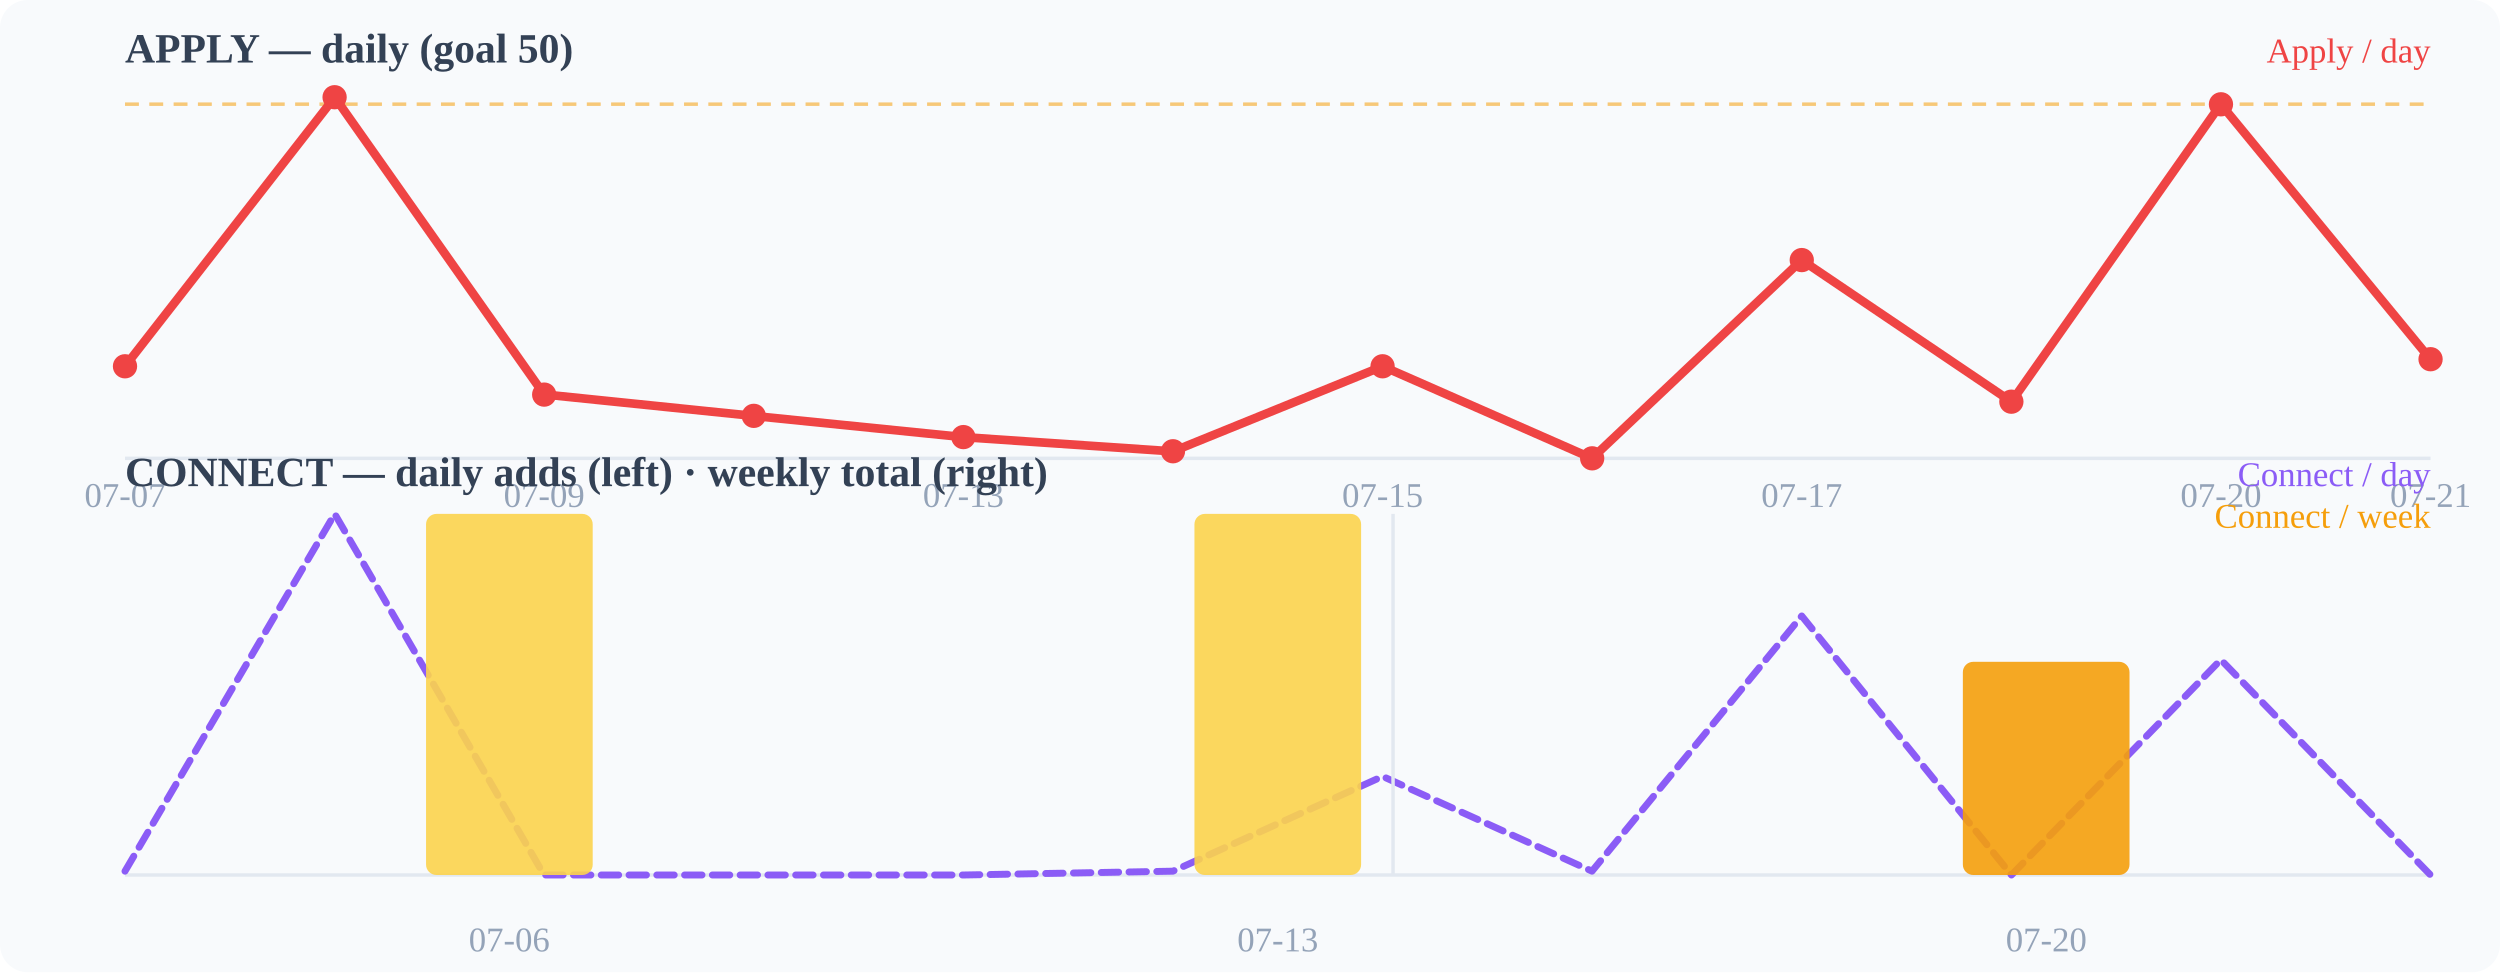
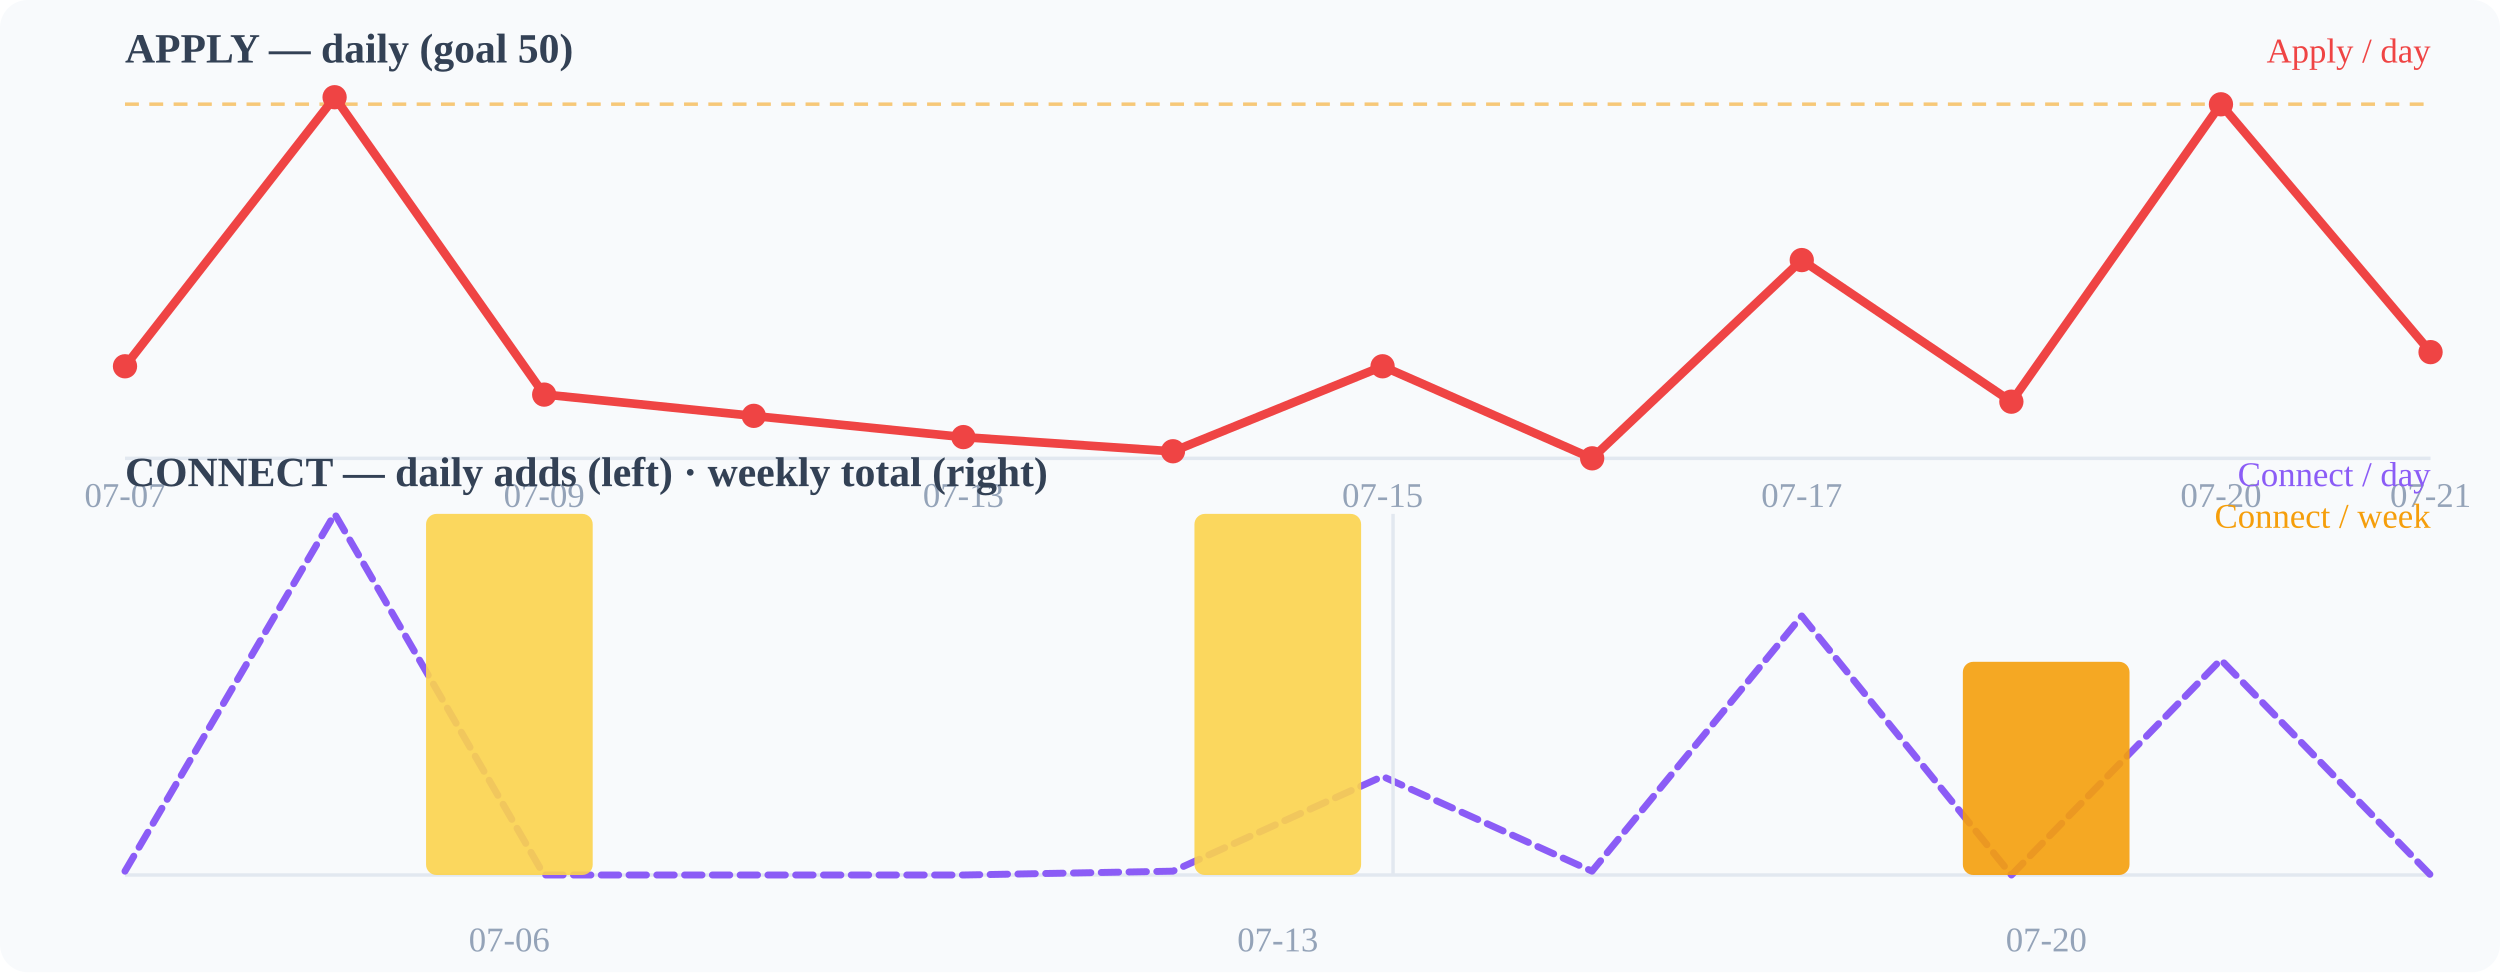
<svg xmlns="http://www.w3.org/2000/svg" width="720" height="280" viewBox="0 0 720 280">
  <rect width="720" height="280" fill="#f8fafc" rx="8" />
  <text x="36" y="18" font-size="12" font-weight="600" fill="#334155">APPLY — daily (goal 50)</text>
  <line x1="36" y1="132" x2="700" y2="132" stroke="#e2e8f0" stroke-width="1" />
  <line x1="36" y1="30.0" x2="700" y2="30.0" stroke="#f59e0b" stroke-width="1" stroke-dasharray="4 3" opacity="0.55" />
-   <polyline points="36.0,105.5 96.4,28.0 156.7,113.6 217.1,119.8 277.5,125.9 337.8,130.0 398.2,105.5 458.5,132.0 518.9,74.9 579.3,115.7 639.6,30.0 700.0,103.5" fill="none" stroke="#ef4444" stroke-width="2.5" stroke-linecap="round" stroke-linejoin="round" />
+   <polyline points="36.0,105.5 96.4,28.0 156.7,113.6 217.1,119.8 277.5,125.9 337.8,130.0 398.2,105.5 458.5,132.0 518.9,74.9 579.3,115.7 639.6,30.0 700.0,101.4" fill="none" stroke="#ef4444" stroke-width="2.5" stroke-linecap="round" stroke-linejoin="round" />
  <circle cx="36" cy="105.49" r="3.5" fill="#ef4444" />
  <circle cx="96.364" cy="28" r="3.5" fill="#ef4444" />
  <circle cx="156.727" cy="113.647" r="3.5" fill="#ef4444" />
  <circle cx="217.091" cy="119.765" r="3.5" fill="#ef4444" />
  <circle cx="277.455" cy="125.882" r="3.5" fill="#ef4444" />
  <circle cx="337.818" cy="129.961" r="3.5" fill="#ef4444" />
  <circle cx="398.182" cy="105.49" r="3.5" fill="#ef4444" />
  <circle cx="458.545" cy="132" r="3.5" fill="#ef4444" />
  <circle cx="518.909" cy="74.902" r="3.5" fill="#ef4444" />
  <circle cx="579.273" cy="115.686" r="3.5" fill="#ef4444" />
  <circle cx="639.636" cy="30.039" r="3.5" fill="#ef4444" />
-   <circle cx="700" cy="103.451" r="3.5" fill="#ef4444" />
+   <circle cx="700" cy="101.412" r="3.5" fill="#ef4444" />
  <text x="36" y="146" font-size="10" fill="#94a3b8" text-anchor="middle">07-07</text>
  <text x="156.727" y="146" font-size="10" fill="#94a3b8" text-anchor="middle">07-09</text>
  <text x="277.455" y="146" font-size="10" fill="#94a3b8" text-anchor="middle">07-13</text>
  <text x="398.182" y="146" font-size="10" fill="#94a3b8" text-anchor="middle">07-15</text>
  <text x="518.909" y="146" font-size="10" fill="#94a3b8" text-anchor="middle">07-17</text>
  <text x="639.636" y="146" font-size="10" fill="#94a3b8" text-anchor="middle">07-20</text>
  <text x="700" y="146" font-size="10" fill="#94a3b8" text-anchor="middle">07-21</text>
  <text x="36" y="140" font-size="12" font-weight="600" fill="#334155">CONNECT — daily adds (left) · weekly total (right)</text>
  <line x1="36" y1="252" x2="700" y2="252" stroke="#e2e8f0" stroke-width="1" />
  <polyline points="36.0,250.9 96.4,148.0 156.7,252.0 217.1,252.0 277.5,252.0 337.8,250.9 398.2,223.6 458.5,250.9 518.9,177.4 579.3,252.0 639.6,190.0 700.0,252.0" fill="none" stroke="#8b5cf6" stroke-width="2" stroke-linecap="round" stroke-linejoin="round" stroke-dasharray="5 3" />
  <rect x="122.7" y="148.0" width="48" height="104.0" rx="3" fill="#fcd34d" opacity="0.9" />
  <rect x="344.0" y="148.0" width="48" height="104.0" rx="3" fill="#fcd34d" opacity="0.9" />
  <rect x="565.3" y="190.6" width="48" height="61.4" rx="3" fill="#f59e0b" opacity="0.9" />
  <line x1="401.2" y1="148" x2="401.2" y2="252" stroke="#e2e8f0" stroke-width="1" />
  <text x="146.667" y="274" font-size="10" fill="#94a3b8" text-anchor="middle">07-06</text>
  <text x="368" y="274" font-size="10" fill="#94a3b8" text-anchor="middle">07-13</text>
  <text x="589.333" y="274" font-size="10" fill="#94a3b8" text-anchor="middle">07-20</text>
  <text x="700" y="18" font-size="10" fill="#ef4444" text-anchor="end">Apply / day</text>
  <text x="700" y="140" font-size="10" fill="#8b5cf6" text-anchor="end">Connect / day</text>
  <text x="700" y="152" font-size="10" fill="#f59e0b" text-anchor="end">Connect / week</text>
</svg>
